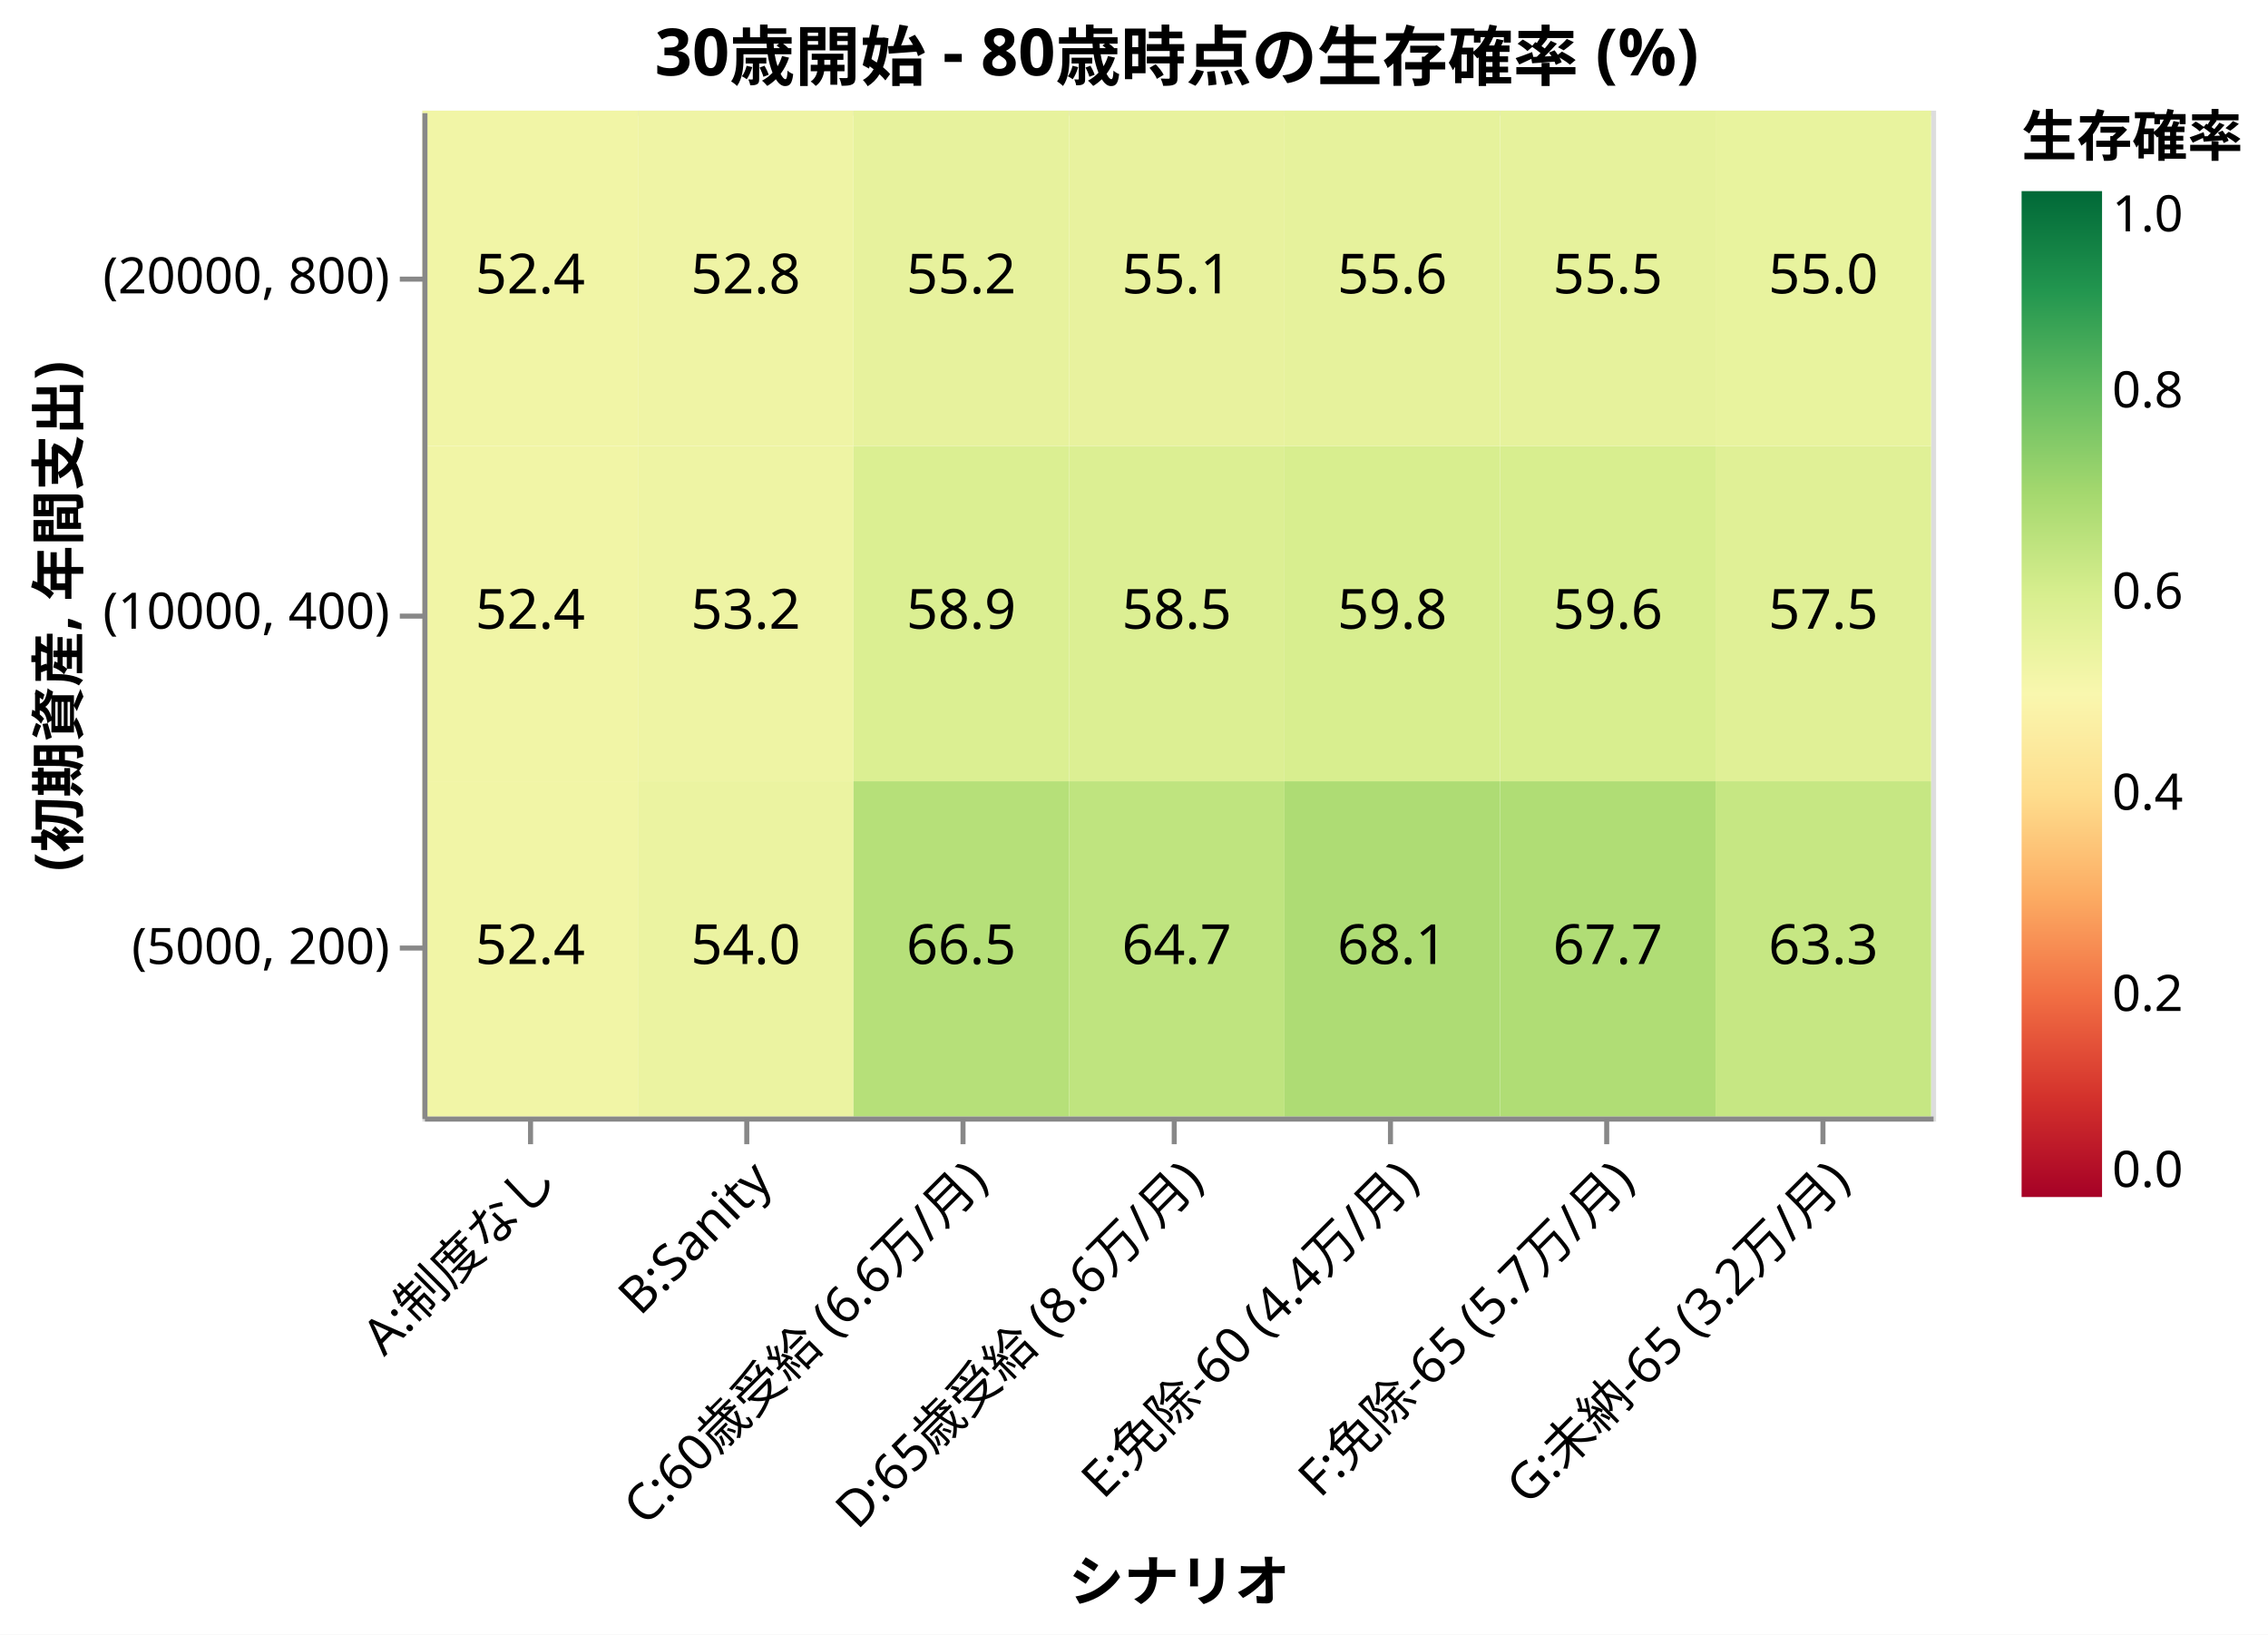
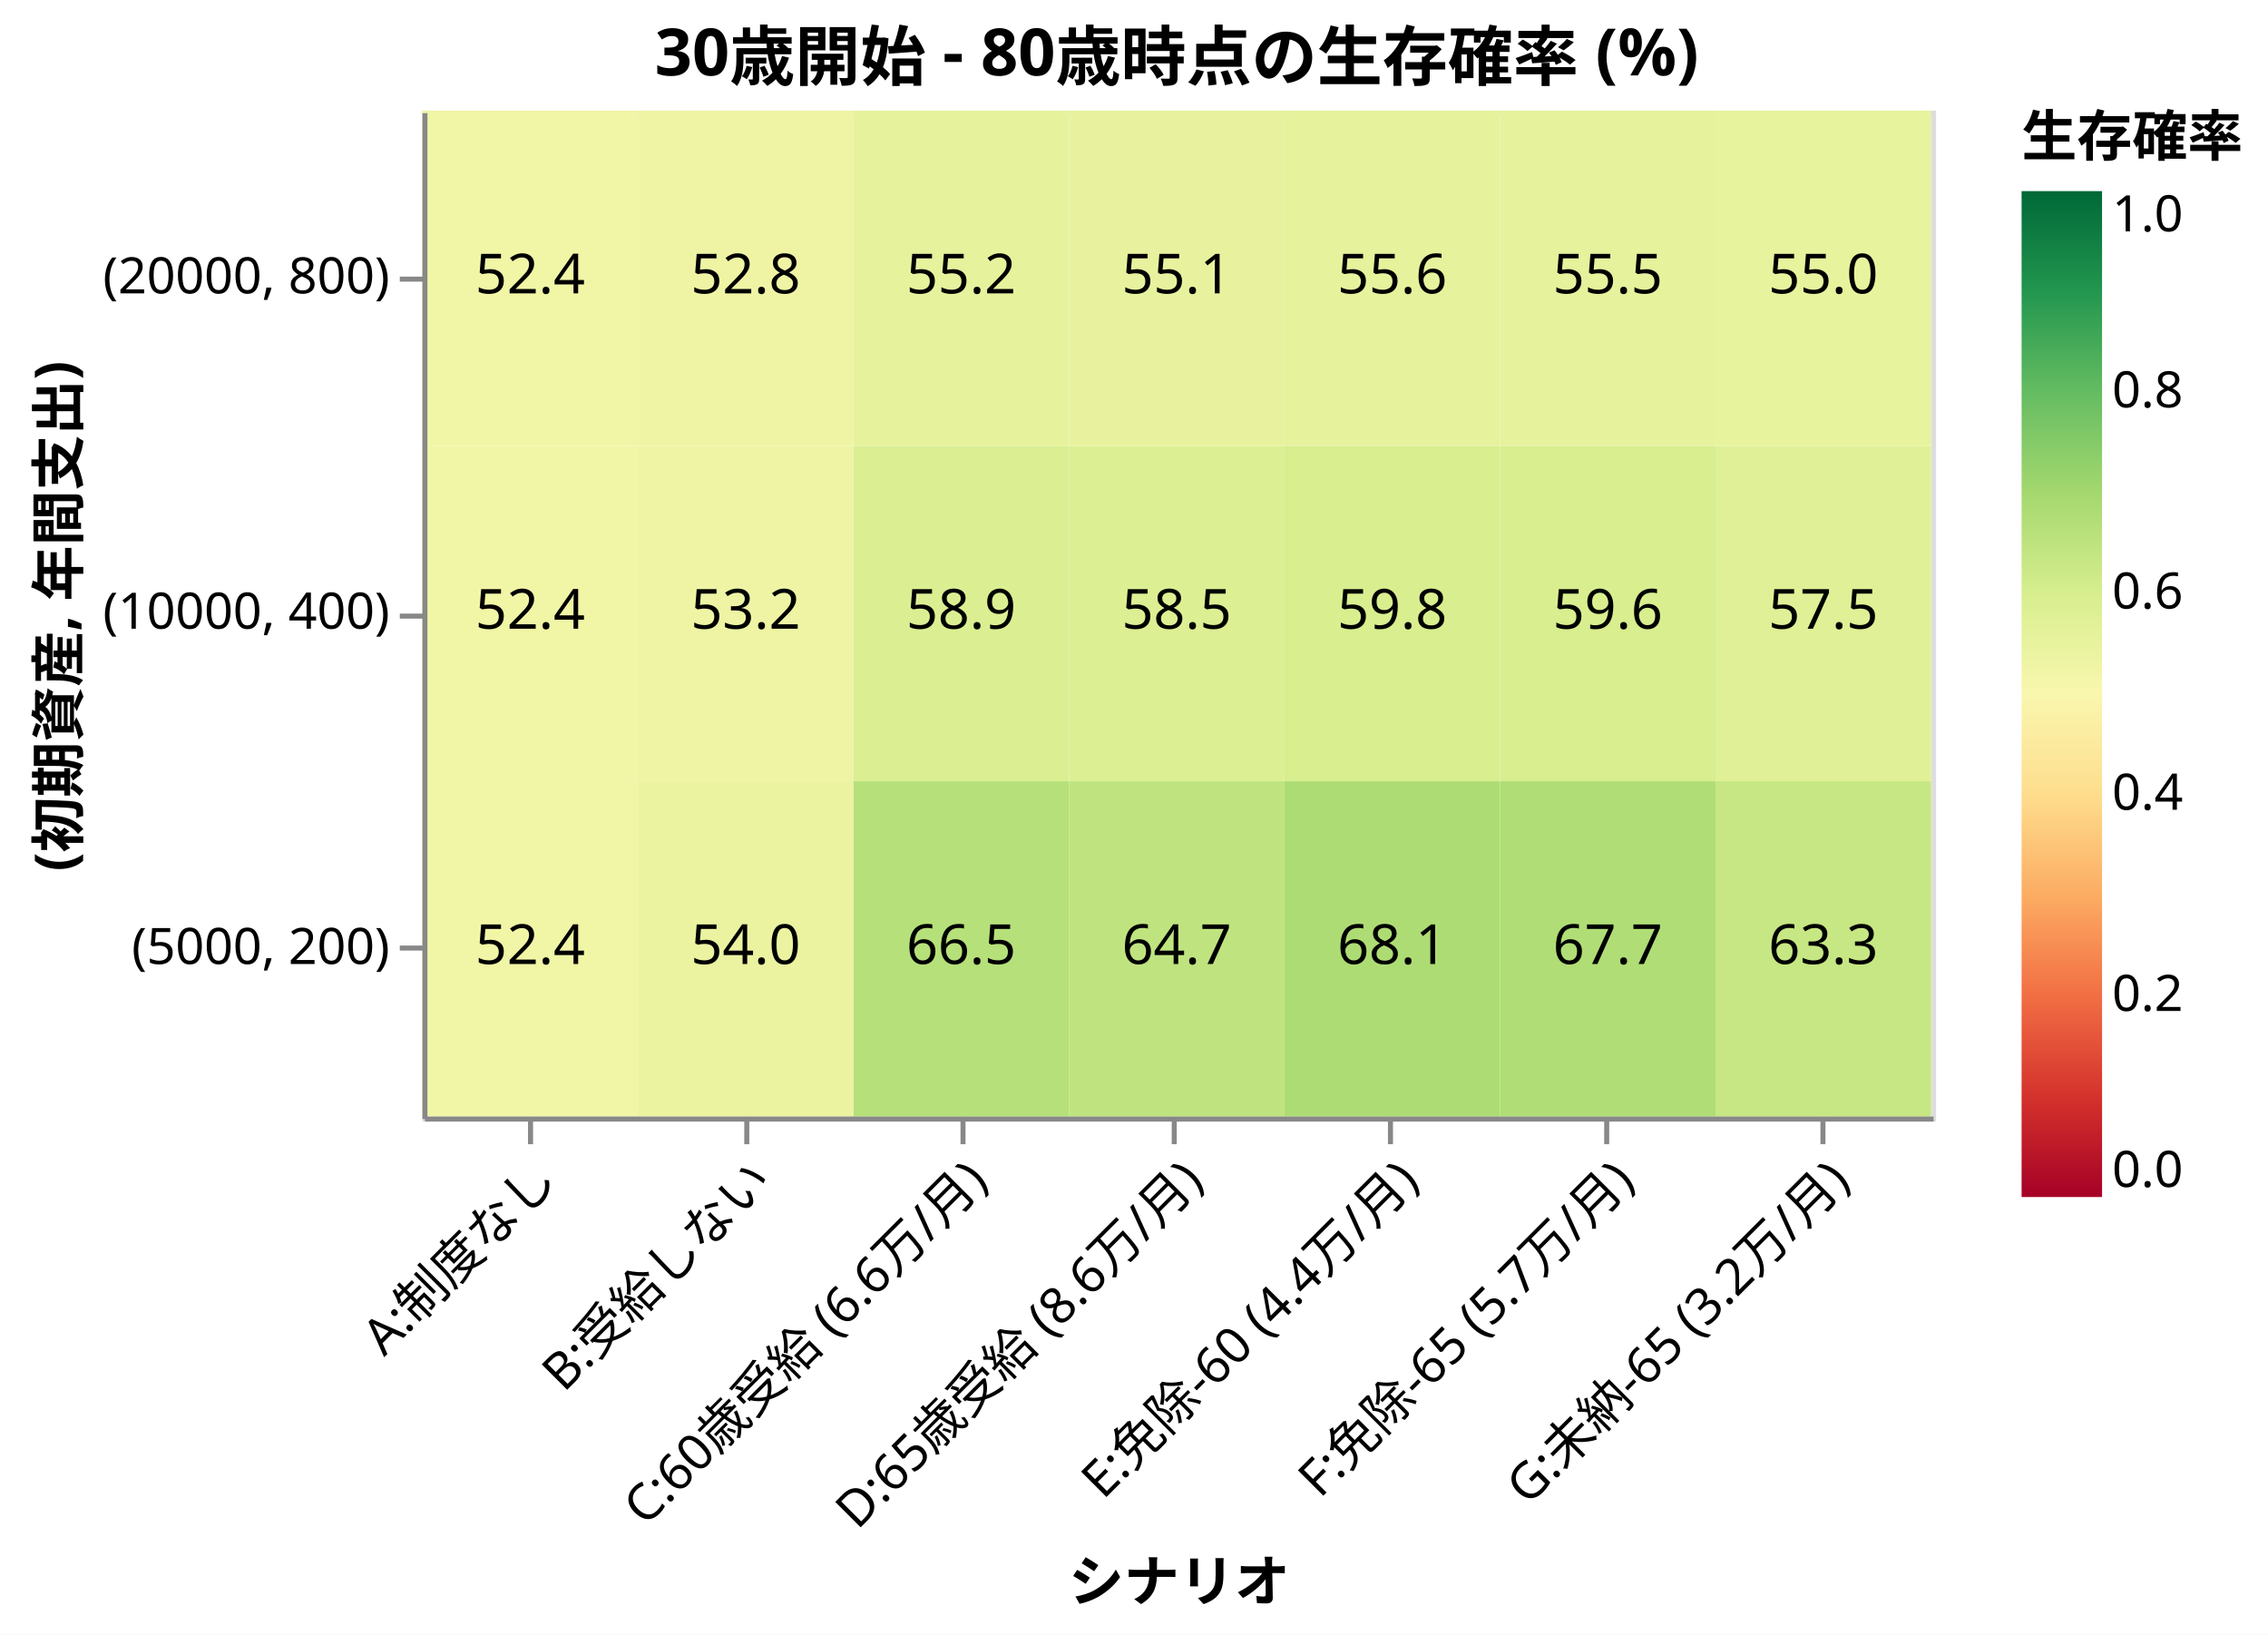
<svg xmlns="http://www.w3.org/2000/svg" version="1.1" class="marks" width="451" height="325" viewBox="0 0 451 325">
  <rect width="451" height="325" fill="white" />
  <g fill="none" stroke-miterlimit="10" transform="translate(84,22)">
    <g class="mark-group role-frame root" role="graphics-object" aria-roledescription="group mark container">
      <g transform="translate(0,0)">
        <path class="background" aria-hidden="true" d="M0.5,0.5h300v200h-300Z" stroke="#ddd" />
        <g>
          <g class="mark-rect role-mark layer_0_marks" role="graphics-object" aria-roledescription="rect mark container">
            <path aria-label="シナリオ: A:制度なし; (初期資産, 年間支出): (5000, 200); 生存確率: 0.5238" role="graphics-symbol" aria-roledescription="rect mark" d="M0,133.333h42.857v66.667h-42.857Z" fill="rgb(241, 245, 166)" />
-             <path aria-label="シナリオ: B:Sanity; (初期資産, 年間支出): (5000, 200); 生存確率: 0.5402" role="graphics-symbol" aria-roledescription="rect mark" d="M42.857,133.333h42.857v66.667h-42.857Z" fill="rgb(235, 243, 161)" />
+             <path aria-label="シナリオ: B:受給しない; (初期資産, 年間支出): (5000, 200); 生存確率: 0.5402" role="graphics-symbol" aria-roledescription="rect mark" d="M42.857,133.333h42.857v66.667h-42.857Z" fill="rgb(235, 243, 161)" />
            <path aria-label="シナリオ: C:60歳受給 (6.6万/月); (初期資産, 年間支出): (5000, 200); 生存確率: 0.6652" role="graphics-symbol" aria-roledescription="rect mark" d="M85.714,133.333h42.857v66.667h-42.857Z" fill="rgb(182, 224, 121)" />
            <path aria-label="シナリオ: D:65歳受給 (8.6万/月); (初期資産, 年間支出): (5000, 200); 生存確率: 0.6468" role="graphics-symbol" aria-roledescription="rect mark" d="M128.571,133.333h42.857v66.667h-42.857Z" fill="rgb(191, 228, 127)" />
            <path aria-label="シナリオ: E:免除-60 (4.4万/月); (初期資産, 年間支出): (5000, 200); 生存確率: 0.681" role="graphics-symbol" aria-roledescription="rect mark" d="M171.429,133.333h42.857v66.667h-42.857Z" fill="rgb(174, 220, 116)" />
            <path aria-label="シナリオ: F:免除-65 (5.7万/月); (初期資産, 年間支出): (5000, 200); 生存確率: 0.6768" role="graphics-symbol" aria-roledescription="rect mark" d="M214.286,133.333h42.857v66.667h-42.857Z" fill="rgb(176, 221, 117)" />
            <path aria-label="シナリオ: G:未納-65 (3.2万/月); (初期資産, 年間支出): (5000, 200); 生存確率: 0.6334" role="graphics-symbol" aria-roledescription="rect mark" d="M257.143,133.333h42.857v66.667h-42.857Z" fill="rgb(198, 231, 131)" />
            <path aria-label="シナリオ: A:制度なし; (初期資産, 年間支出): (10000, 400); 生存確率: 0.5238" role="graphics-symbol" aria-roledescription="rect mark" d="M0,66.667h42.857v66.667h-42.857Z" fill="rgb(241, 245, 166)" />
-             <path aria-label="シナリオ: B:Sanity; (初期資産, 年間支出): (10000, 400); 生存確率: 0.532" role="graphics-symbol" aria-roledescription="rect mark" d="M42.857,66.667h42.857v66.667h-42.857Z" fill="rgb(238, 244, 164)" />
+             <path aria-label="シナリオ: B:受給しない; (初期資産, 年間支出): (10000, 400); 生存確率: 0.532" role="graphics-symbol" aria-roledescription="rect mark" d="M42.857,66.667h42.857v66.667h-42.857Z" fill="rgb(238, 244, 164)" />
            <path aria-label="シナリオ: C:60歳受給 (6.6万/月); (初期資産, 年間支出): (10000, 400); 生存確率: 0.5888" role="graphics-symbol" aria-roledescription="rect mark" d="M85.714,66.667h42.857v66.667h-42.857Z" fill="rgb(219, 239, 146)" />
            <path aria-label="シナリオ: D:65歳受給 (8.6万/月); (初期資産, 年間支出): (10000, 400); 生存確率: 0.5848" role="graphics-symbol" aria-roledescription="rect mark" d="M128.571,66.667h42.857v66.667h-42.857Z" fill="rgb(220, 239, 147)" />
            <path aria-label="シナリオ: E:免除-60 (4.4万/月); (初期資産, 年間支出): (10000, 400); 生存確率: 0.5976" role="graphics-symbol" aria-roledescription="rect mark" d="M171.429,66.667h42.857v66.667h-42.857Z" fill="rgb(216, 238, 143)" />
            <path aria-label="シナリオ: F:免除-65 (5.7万/月); (初期資産, 年間支出): (10000, 400); 生存確率: 0.596" role="graphics-symbol" aria-roledescription="rect mark" d="M214.286,66.667h42.857v66.667h-42.857Z" fill="rgb(216, 238, 143)" />
            <path aria-label="シナリオ: G:未納-65 (3.2万/月); (初期資産, 年間支出): (10000, 400); 生存確率: 0.5748" role="graphics-symbol" aria-roledescription="rect mark" d="M257.143,66.667h42.857v66.667h-42.857Z" fill="rgb(224, 240, 150)" />
            <path aria-label="シナリオ: A:制度なし; (初期資産, 年間支出): (20000, 800); 生存確率: 0.5238" role="graphics-symbol" aria-roledescription="rect mark" d="M0,0h42.857v66.667h-42.857Z" fill="rgb(241, 245, 166)" />
-             <path aria-label="シナリオ: B:Sanity; (初期資産, 年間支出): (20000, 800); 生存確率: 0.5282" role="graphics-symbol" aria-roledescription="rect mark" d="M42.857,0h42.857v66.667h-42.857Z" fill="rgb(239, 244, 165)" />
+             <path aria-label="シナリオ: B:受給しない; (初期資産, 年間支出): (20000, 800); 生存確率: 0.5282" role="graphics-symbol" aria-roledescription="rect mark" d="M42.857,0h42.857v66.667h-42.857Z" fill="rgb(239, 244, 165)" />
            <path aria-label="シナリオ: C:60歳受給 (6.6万/月); (初期資産, 年間支出): (20000, 800); 生存確率: 0.5522" role="graphics-symbol" aria-roledescription="rect mark" d="M85.714,0h42.857v66.667h-42.857Z" fill="rgb(231, 242, 157)" />
            <path aria-label="シナリオ: D:65歳受給 (8.6万/月); (初期資産, 年間支出): (20000, 800); 生存確率: 0.5512" role="graphics-symbol" aria-roledescription="rect mark" d="M128.571,0h42.857v66.667h-42.857Z" fill="rgb(232, 242, 158)" />
            <path aria-label="シナリオ: E:免除-60 (4.4万/月); (初期資産, 年間支出): (20000, 800); 生存確率: 0.5562" role="graphics-symbol" aria-roledescription="rect mark" d="M171.429,0h42.857v66.667h-42.857Z" fill="rgb(230, 242, 156)" />
            <path aria-label="シナリオ: F:免除-65 (5.7万/月); (初期資産, 年間支出): (20000, 800); 生存確率: 0.5552" role="graphics-symbol" aria-roledescription="rect mark" d="M214.286,0h42.857v66.667h-42.857Z" fill="rgb(230, 242, 156)" />
            <path aria-label="シナリオ: G:未納-65 (3.2万/月); (初期資産, 年間支出): (20000, 800); 生存確率: 0.5496" role="graphics-symbol" aria-roledescription="rect mark" d="M257.143,0h42.857v66.667h-42.857Z" fill="rgb(232, 243, 158)" />
          </g>
          <g class="mark-text role-mark layer_1_marks" role="graphics-object" aria-roledescription="text mark container">
            <text aria-label="シナリオ: A:制度なし; (初期資産, 年間支出): (5000, 200); survival_rate_pct: 52.4" role="graphics-symbol" aria-roledescription="text mark" text-anchor="middle" transform="translate(21.42857,169.6667)" font-family="sans-serif" font-size="11px" fill="black">52.4</text>
-             <text aria-label="シナリオ: B:Sanity; (初期資産, 年間支出): (5000, 200); survival_rate_pct: 54.0" role="graphics-symbol" aria-roledescription="text mark" text-anchor="middle" transform="translate(64.28571,169.6667)" font-family="sans-serif" font-size="11px" fill="black">54.0</text>
+             <text aria-label="シナリオ: B:受給しない; (初期資産, 年間支出): (5000, 200); survival_rate_pct: 54.0" role="graphics-symbol" aria-roledescription="text mark" text-anchor="middle" transform="translate(64.28571,169.6667)" font-family="sans-serif" font-size="11px" fill="black">54.0</text>
            <text aria-label="シナリオ: C:60歳受給 (6.6万/月); (初期資産, 年間支出): (5000, 200); survival_rate_pct: 66.5" role="graphics-symbol" aria-roledescription="text mark" text-anchor="middle" transform="translate(107.1429,169.6667)" font-family="sans-serif" font-size="11px" fill="black">66.5</text>
            <text aria-label="シナリオ: D:65歳受給 (8.6万/月); (初期資産, 年間支出): (5000, 200); survival_rate_pct: 64.7" role="graphics-symbol" aria-roledescription="text mark" text-anchor="middle" transform="translate(150,169.6667)" font-family="sans-serif" font-size="11px" fill="black">64.7</text>
            <text aria-label="シナリオ: E:免除-60 (4.4万/月); (初期資産, 年間支出): (5000, 200); survival_rate_pct: 68.1" role="graphics-symbol" aria-roledescription="text mark" text-anchor="middle" transform="translate(192.8571,169.6667)" font-family="sans-serif" font-size="11px" fill="black">68.1</text>
            <text aria-label="シナリオ: F:免除-65 (5.7万/月); (初期資産, 年間支出): (5000, 200); survival_rate_pct: 67.7" role="graphics-symbol" aria-roledescription="text mark" text-anchor="middle" transform="translate(235.7143,169.6667)" font-family="sans-serif" font-size="11px" fill="black">67.7</text>
            <text aria-label="シナリオ: G:未納-65 (3.2万/月); (初期資産, 年間支出): (5000, 200); survival_rate_pct: 63.3" role="graphics-symbol" aria-roledescription="text mark" text-anchor="middle" transform="translate(278.5714,169.6667)" font-family="sans-serif" font-size="11px" fill="black">63.3</text>
            <text aria-label="シナリオ: A:制度なし; (初期資産, 年間支出): (10000, 400); survival_rate_pct: 52.4" role="graphics-symbol" aria-roledescription="text mark" text-anchor="middle" transform="translate(21.42857,103)" font-family="sans-serif" font-size="11px" fill="black">52.4</text>
-             <text aria-label="シナリオ: B:Sanity; (初期資産, 年間支出): (10000, 400); survival_rate_pct: 53.2" role="graphics-symbol" aria-roledescription="text mark" text-anchor="middle" transform="translate(64.28571,103)" font-family="sans-serif" font-size="11px" fill="black">53.2</text>
+             <text aria-label="シナリオ: B:受給しない; (初期資産, 年間支出): (10000, 400); survival_rate_pct: 53.2" role="graphics-symbol" aria-roledescription="text mark" text-anchor="middle" transform="translate(64.28571,103)" font-family="sans-serif" font-size="11px" fill="black">53.2</text>
            <text aria-label="シナリオ: C:60歳受給 (6.6万/月); (初期資産, 年間支出): (10000, 400); survival_rate_pct: 58.9" role="graphics-symbol" aria-roledescription="text mark" text-anchor="middle" transform="translate(107.1429,103)" font-family="sans-serif" font-size="11px" fill="black">58.9</text>
            <text aria-label="シナリオ: D:65歳受給 (8.6万/月); (初期資産, 年間支出): (10000, 400); survival_rate_pct: 58.5" role="graphics-symbol" aria-roledescription="text mark" text-anchor="middle" transform="translate(150,103)" font-family="sans-serif" font-size="11px" fill="black">58.5</text>
            <text aria-label="シナリオ: E:免除-60 (4.4万/月); (初期資産, 年間支出): (10000, 400); survival_rate_pct: 59.8" role="graphics-symbol" aria-roledescription="text mark" text-anchor="middle" transform="translate(192.8571,103)" font-family="sans-serif" font-size="11px" fill="black">59.8</text>
            <text aria-label="シナリオ: F:免除-65 (5.7万/月); (初期資産, 年間支出): (10000, 400); survival_rate_pct: 59.6" role="graphics-symbol" aria-roledescription="text mark" text-anchor="middle" transform="translate(235.7143,103)" font-family="sans-serif" font-size="11px" fill="black">59.6</text>
            <text aria-label="シナリオ: G:未納-65 (3.2万/月); (初期資産, 年間支出): (10000, 400); survival_rate_pct: 57.5" role="graphics-symbol" aria-roledescription="text mark" text-anchor="middle" transform="translate(278.5714,103)" font-family="sans-serif" font-size="11px" fill="black">57.5</text>
            <text aria-label="シナリオ: A:制度なし; (初期資産, 年間支出): (20000, 800); survival_rate_pct: 52.4" role="graphics-symbol" aria-roledescription="text mark" text-anchor="middle" transform="translate(21.42857,36.33333)" font-family="sans-serif" font-size="11px" fill="black">52.4</text>
-             <text aria-label="シナリオ: B:Sanity; (初期資産, 年間支出): (20000, 800); survival_rate_pct: 52.8" role="graphics-symbol" aria-roledescription="text mark" text-anchor="middle" transform="translate(64.28571,36.33333)" font-family="sans-serif" font-size="11px" fill="black">52.8</text>
+             <text aria-label="シナリオ: B:受給しない; (初期資産, 年間支出): (20000, 800); survival_rate_pct: 52.8" role="graphics-symbol" aria-roledescription="text mark" text-anchor="middle" transform="translate(64.28571,36.33333)" font-family="sans-serif" font-size="11px" fill="black">52.8</text>
            <text aria-label="シナリオ: C:60歳受給 (6.6万/月); (初期資産, 年間支出): (20000, 800); survival_rate_pct: 55.2" role="graphics-symbol" aria-roledescription="text mark" text-anchor="middle" transform="translate(107.1429,36.33333)" font-family="sans-serif" font-size="11px" fill="black">55.2</text>
            <text aria-label="シナリオ: D:65歳受給 (8.6万/月); (初期資産, 年間支出): (20000, 800); survival_rate_pct: 55.1" role="graphics-symbol" aria-roledescription="text mark" text-anchor="middle" transform="translate(150,36.33333)" font-family="sans-serif" font-size="11px" fill="black">55.1</text>
            <text aria-label="シナリオ: E:免除-60 (4.4万/月); (初期資産, 年間支出): (20000, 800); survival_rate_pct: 55.6" role="graphics-symbol" aria-roledescription="text mark" text-anchor="middle" transform="translate(192.8571,36.33333)" font-family="sans-serif" font-size="11px" fill="black">55.6</text>
            <text aria-label="シナリオ: F:免除-65 (5.7万/月); (初期資産, 年間支出): (20000, 800); survival_rate_pct: 55.5" role="graphics-symbol" aria-roledescription="text mark" text-anchor="middle" transform="translate(235.7143,36.33333)" font-family="sans-serif" font-size="11px" fill="black">55.5</text>
            <text aria-label="シナリオ: G:未納-65 (3.2万/月); (初期資産, 年間支出): (20000, 800); survival_rate_pct: 55.0" role="graphics-symbol" aria-roledescription="text mark" text-anchor="middle" transform="translate(278.5714,36.33333)" font-family="sans-serif" font-size="11px" fill="black">55.0</text>
          </g>
          <g class="mark-group role-legend" role="graphics-symbol" aria-roledescription="legend" aria-label="Gradient legend titled '生存確率' for fill color with values from 0.0 to 1.0">
            <g transform="translate(318,0)">
              <path class="background" aria-hidden="true" d="M0,0h44v216h-44Z" pointer-events="none" />
              <g>
                <g class="mark-group role-legend-entry">
                  <g transform="translate(0,16)">
                    <path class="background" aria-hidden="true" d="M0,0h0v0h0Z" pointer-events="none" />
                    <g>
                      <g class="mark-rect role-legend-gradient" pointer-events="none">
                        <path d="M0,0h16v200h-16Z" fill="url(#gradient_0)" stroke="#ddd" stroke-width="0" opacity="1" />
                      </g>
                      <g class="mark-text role-legend-label" pointer-events="none">
                        <text text-anchor="start" transform="translate(18,198)" font-family="sans-serif" font-size="10px" fill="#000" opacity="1">0.0</text>
                        <text text-anchor="start" transform="translate(18,163)" font-family="sans-serif" font-size="10px" fill="#000" opacity="1">0.2</text>
                        <text text-anchor="start" transform="translate(18,123)" font-family="sans-serif" font-size="10px" fill="#000" opacity="1">0.4</text>
                        <text text-anchor="start" transform="translate(18,83)" font-family="sans-serif" font-size="10px" fill="#000" opacity="1">0.6</text>
                        <text text-anchor="start" transform="translate(18,43)" font-family="sans-serif" font-size="10px" fill="#000" opacity="1">0.8</text>
                        <text text-anchor="start" transform="translate(18,8)" font-family="sans-serif" font-size="10px" fill="#000" opacity="1">1.0</text>
                      </g>
                    </g>
                    <path class="foreground" aria-hidden="true" d="" pointer-events="none" display="none" />
                  </g>
                </g>
                <g class="mark-text role-legend-title" pointer-events="none">
                  <text text-anchor="start" transform="translate(0,9)" font-family="sans-serif" font-size="11px" font-weight="bold" fill="#000" opacity="1">生存確率</text>
                </g>
              </g>
              <path class="foreground" aria-hidden="true" d="" pointer-events="none" display="none" />
            </g>
          </g>
          <g class="mark-group role-title">
            <g transform="translate(150,-17)">
              <path class="background" aria-hidden="true" d="M0,0h0v0h0Z" pointer-events="none" />
              <g>
                <g class="mark-text role-title-text" role="graphics-symbol" aria-roledescription="title" aria-label="Title text '30歳開始 - 80歳時点の生存確率 (%)'" pointer-events="none">
                  <text text-anchor="middle" transform="translate(0,10)" font-family="sans-serif" font-size="13px" font-weight="bold" fill="#000" opacity="1">30歳開始 - 80歳時点の生存確率 (%)</text>
                </g>
              </g>
              <path class="foreground" aria-hidden="true" d="" pointer-events="none" display="none" />
            </g>
          </g>
-           <g class="mark-group role-axis" role="graphics-symbol" aria-roledescription="axis" aria-label="X-axis titled 'シナリオ' for a discrete scale with 7 values: A:制度なし, B:Sanity, C:60歳受給 (6.6万/月), D:65歳受給 (8.6万/月), E:免除-60 (4.4万/月), F:免除-65 (5.7万/月), G:未納-65 (3.2万/月)">
+           <g class="mark-group role-axis" role="graphics-symbol" aria-roledescription="axis" aria-label="X-axis titled 'シナリオ' for a discrete scale with 7 values: A:制度なし, B:受給しない, C:60歳受給 (6.6万/月), D:65歳受給 (8.6万/月), E:免除-60 (4.4万/月), F:免除-65 (5.7万/月), G:未納-65 (3.2万/月)">
            <g transform="translate(0.5,200.5)">
              <path class="background" aria-hidden="true" d="M0,0h0v0h0Z" pointer-events="none" />
              <g>
                <g class="mark-rule role-axis-tick" pointer-events="none">
                  <line transform="translate(21,0)" x2="0" y2="5" stroke="#888" stroke-width="1" opacity="1" />
                  <line transform="translate(64,0)" x2="0" y2="5" stroke="#888" stroke-width="1" opacity="1" />
                  <line transform="translate(107,0)" x2="0" y2="5" stroke="#888" stroke-width="1" opacity="1" />
                  <line transform="translate(149,0)" x2="0" y2="5" stroke="#888" stroke-width="1" opacity="1" />
                  <line transform="translate(192,0)" x2="0" y2="5" stroke="#888" stroke-width="1" opacity="1" />
                  <line transform="translate(235,0)" x2="0" y2="5" stroke="#888" stroke-width="1" opacity="1" />
                  <line transform="translate(278,0)" x2="0" y2="5" stroke="#888" stroke-width="1" opacity="1" />
                </g>
                <g class="mark-text role-axis-label" pointer-events="none">
                  <text text-anchor="end" transform="translate(20.92857,7) rotate(315) translate(0,8)" font-family="sans-serif" font-size="10px" fill="#000" opacity="1">A:制度なし</text>
-                   <text text-anchor="end" transform="translate(63.78571,7) rotate(315) translate(0,8)" font-family="sans-serif" font-size="10px" fill="#000" opacity="1">B:Sanity</text>
+                   <text text-anchor="end" transform="translate(63.78571,7) rotate(315) translate(0,8)" font-family="sans-serif" font-size="10px" fill="#000" opacity="1">B:受給しない</text>
                  <text text-anchor="end" transform="translate(106.6429,7) rotate(315) translate(0,8)" font-family="sans-serif" font-size="10px" fill="#000" opacity="1">C:60歳受給 (6.6万/月)</text>
                  <text text-anchor="end" transform="translate(149.5,7) rotate(315) translate(0,8)" font-family="sans-serif" font-size="10px" fill="#000" opacity="1">D:65歳受給 (8.6万/月)</text>
                  <text text-anchor="end" transform="translate(192.3571,7) rotate(315) translate(0,8)" font-family="sans-serif" font-size="10px" fill="#000" opacity="1">E:免除-60 (4.4万/月)</text>
                  <text text-anchor="end" transform="translate(235.2143,7) rotate(315) translate(0,8)" font-family="sans-serif" font-size="10px" fill="#000" opacity="1">F:免除-65 (5.7万/月)</text>
                  <text text-anchor="end" transform="translate(278.0714,7) rotate(315) translate(0,8)" font-family="sans-serif" font-size="10px" fill="#000" opacity="1">G:未納-65 (3.2万/月)</text>
                </g>
                <g class="mark-rule role-axis-domain" pointer-events="none">
                  <line transform="translate(0,0)" x2="300" y2="0" stroke="#888" stroke-width="1" opacity="1" />
                </g>
                <g class="mark-text role-axis-title" pointer-events="none">
                  <text text-anchor="middle" transform="translate(150,95.83099)" font-family="sans-serif" font-size="11px" font-weight="bold" fill="#000" opacity="1">シナリオ</text>
                </g>
              </g>
              <path class="foreground" aria-hidden="true" d="" pointer-events="none" display="none" />
            </g>
          </g>
          <g class="mark-group role-axis" role="graphics-symbol" aria-roledescription="axis" aria-label="Y-axis titled '(初期資産, 年間支出)' for a discrete scale with 3 values: (20000, 800), (10000, 400), (5000, 200)">
            <g transform="translate(0.5,0.5)">
              <path class="background" aria-hidden="true" d="M0,0h0v0h0Z" pointer-events="none" />
              <g>
                <g class="mark-rule role-axis-tick" pointer-events="none">
                  <line transform="translate(0,33)" x2="-5" y2="0" stroke="#888" stroke-width="1" opacity="1" />
                  <line transform="translate(0,100)" x2="-5" y2="0" stroke="#888" stroke-width="1" opacity="1" />
                  <line transform="translate(0,166)" x2="-5" y2="0" stroke="#888" stroke-width="1" opacity="1" />
                </g>
                <g class="mark-text role-axis-label" pointer-events="none">
                  <text text-anchor="end" transform="translate(-7,35.83333)" font-family="sans-serif" font-size="10px" fill="#000" opacity="1">(20000, 800)</text>
                  <text text-anchor="end" transform="translate(-7,102.5)" font-family="sans-serif" font-size="10px" fill="#000" opacity="1">(10000, 400)</text>
                  <text text-anchor="end" transform="translate(-7,169.1667)" font-family="sans-serif" font-size="10px" fill="#000" opacity="1">(5000, 200)</text>
                </g>
                <g class="mark-rule role-axis-domain" pointer-events="none">
                  <line transform="translate(0,0)" x2="0" y2="200" stroke="#888" stroke-width="1" opacity="1" />
                </g>
                <g class="mark-text role-axis-title" pointer-events="none">
                  <text text-anchor="middle" transform="translate(-67.70898,100) rotate(-90) translate(0,-2)" font-family="sans-serif" font-size="11px" font-weight="bold" fill="#000" opacity="1">(初期資産, 年間支出)</text>
                </g>
              </g>
              <path class="foreground" aria-hidden="true" d="" pointer-events="none" display="none" />
            </g>
          </g>
        </g>
        <path class="foreground" aria-hidden="true" d="" display="none" />
      </g>
    </g>
  </g>
  <defs>
    <linearGradient id="gradient_0" x1="0" x2="0" y1="1" y2="0">
      <stop offset="0" stop-color="rgb(165, 0, 38)" />
      <stop offset="0.05" stop-color="rgb(189, 25, 41)" />
      <stop offset="0.1" stop-color="rgb(212, 50, 44)" />
      <stop offset="0.15" stop-color="rgb(227, 80, 56)" />
      <stop offset="0.2" stop-color="rgb(241, 110, 67)" />
      <stop offset="0.25" stop-color="rgb(247, 141, 83)" />
      <stop offset="0.3" stop-color="rgb(252, 172, 99)" />
      <stop offset="0.35" stop-color="rgb(253, 197, 120)" />
      <stop offset="0.4" stop-color="rgb(254, 221, 141)" />
      <stop offset="0.45" stop-color="rgb(252, 234, 158)" />
      <stop offset="0.5" stop-color="rgb(249, 247, 174)" />
      <stop offset="0.55" stop-color="rgb(232, 243, 158)" />
      <stop offset="0.6" stop-color="rgb(215, 238, 142)" />
      <stop offset="0.65" stop-color="rgb(190, 227, 126)" />
      <stop offset="0.7" stop-color="rgb(164, 216, 110)" />
      <stop offset="0.75" stop-color="rgb(132, 202, 104)" />
      <stop offset="0.8" stop-color="rgb(100, 188, 97)" />
      <stop offset="0.85" stop-color="rgb(67, 169, 88)" />
      <stop offset="0.9" stop-color="rgb(34, 150, 79)" />
      <stop offset="0.95" stop-color="rgb(17, 127, 67)" />
      <stop offset="1" stop-color="rgb(0, 104, 55)" />
    </linearGradient>
  </defs>
</svg>
